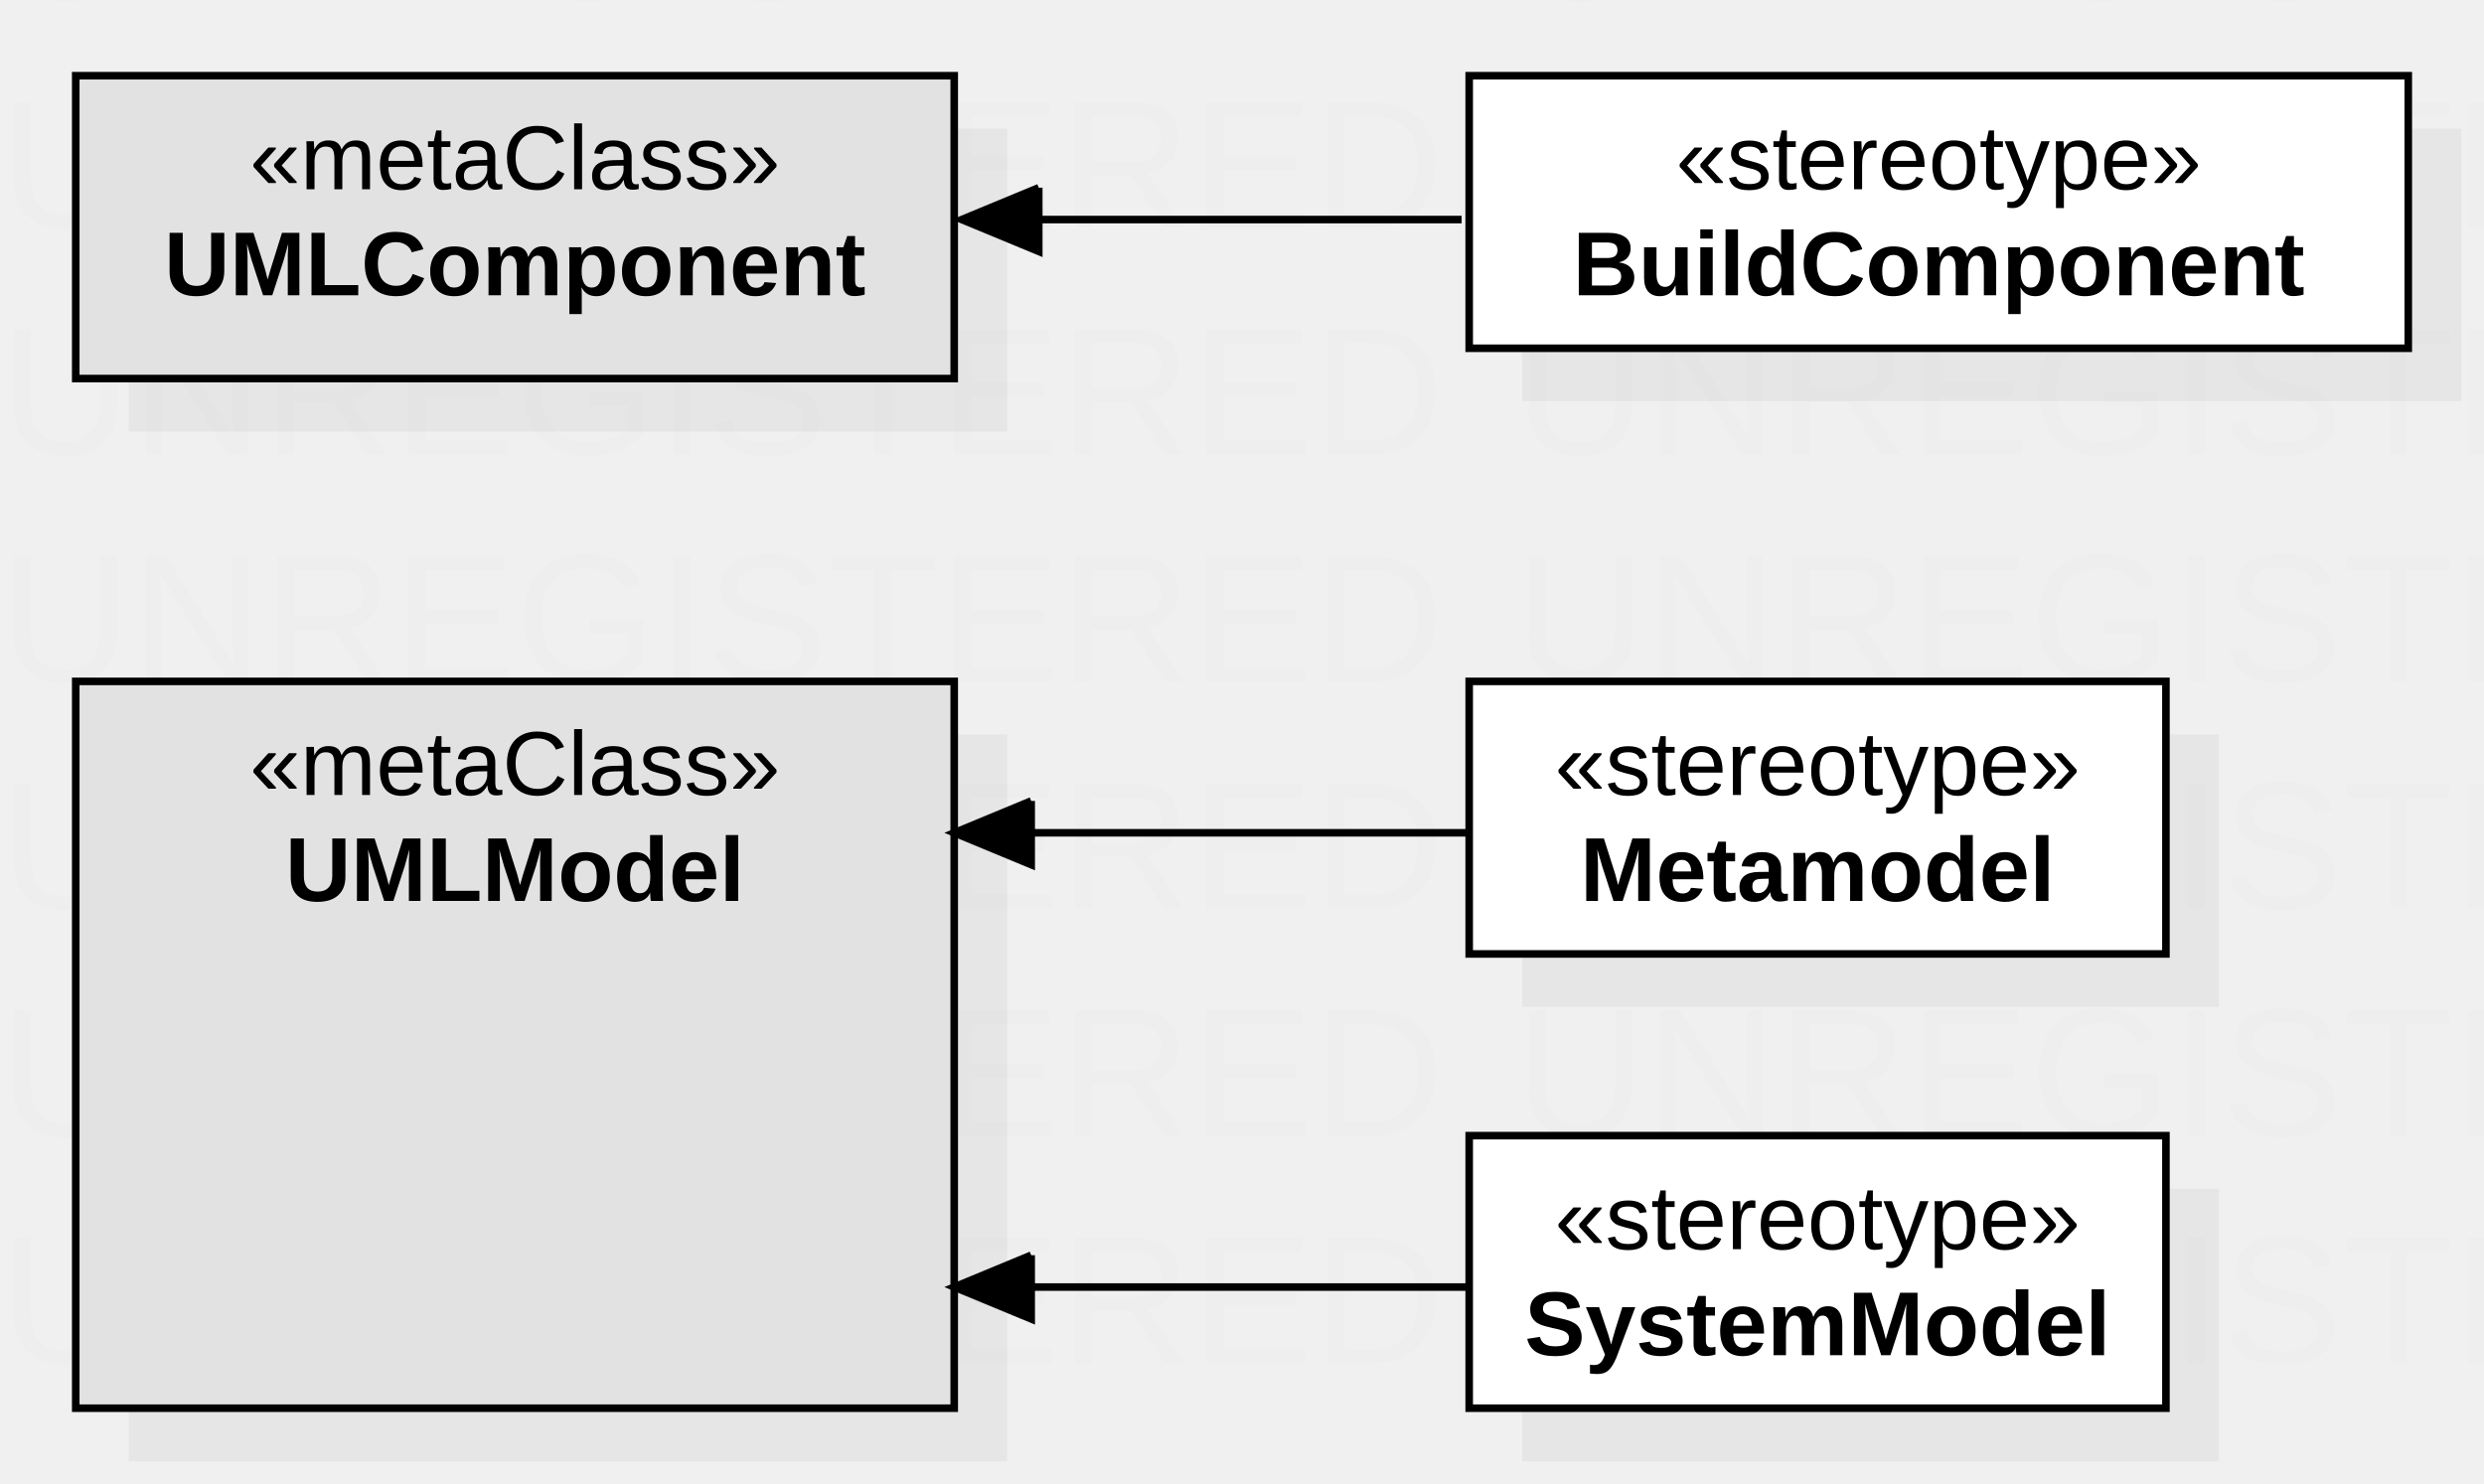
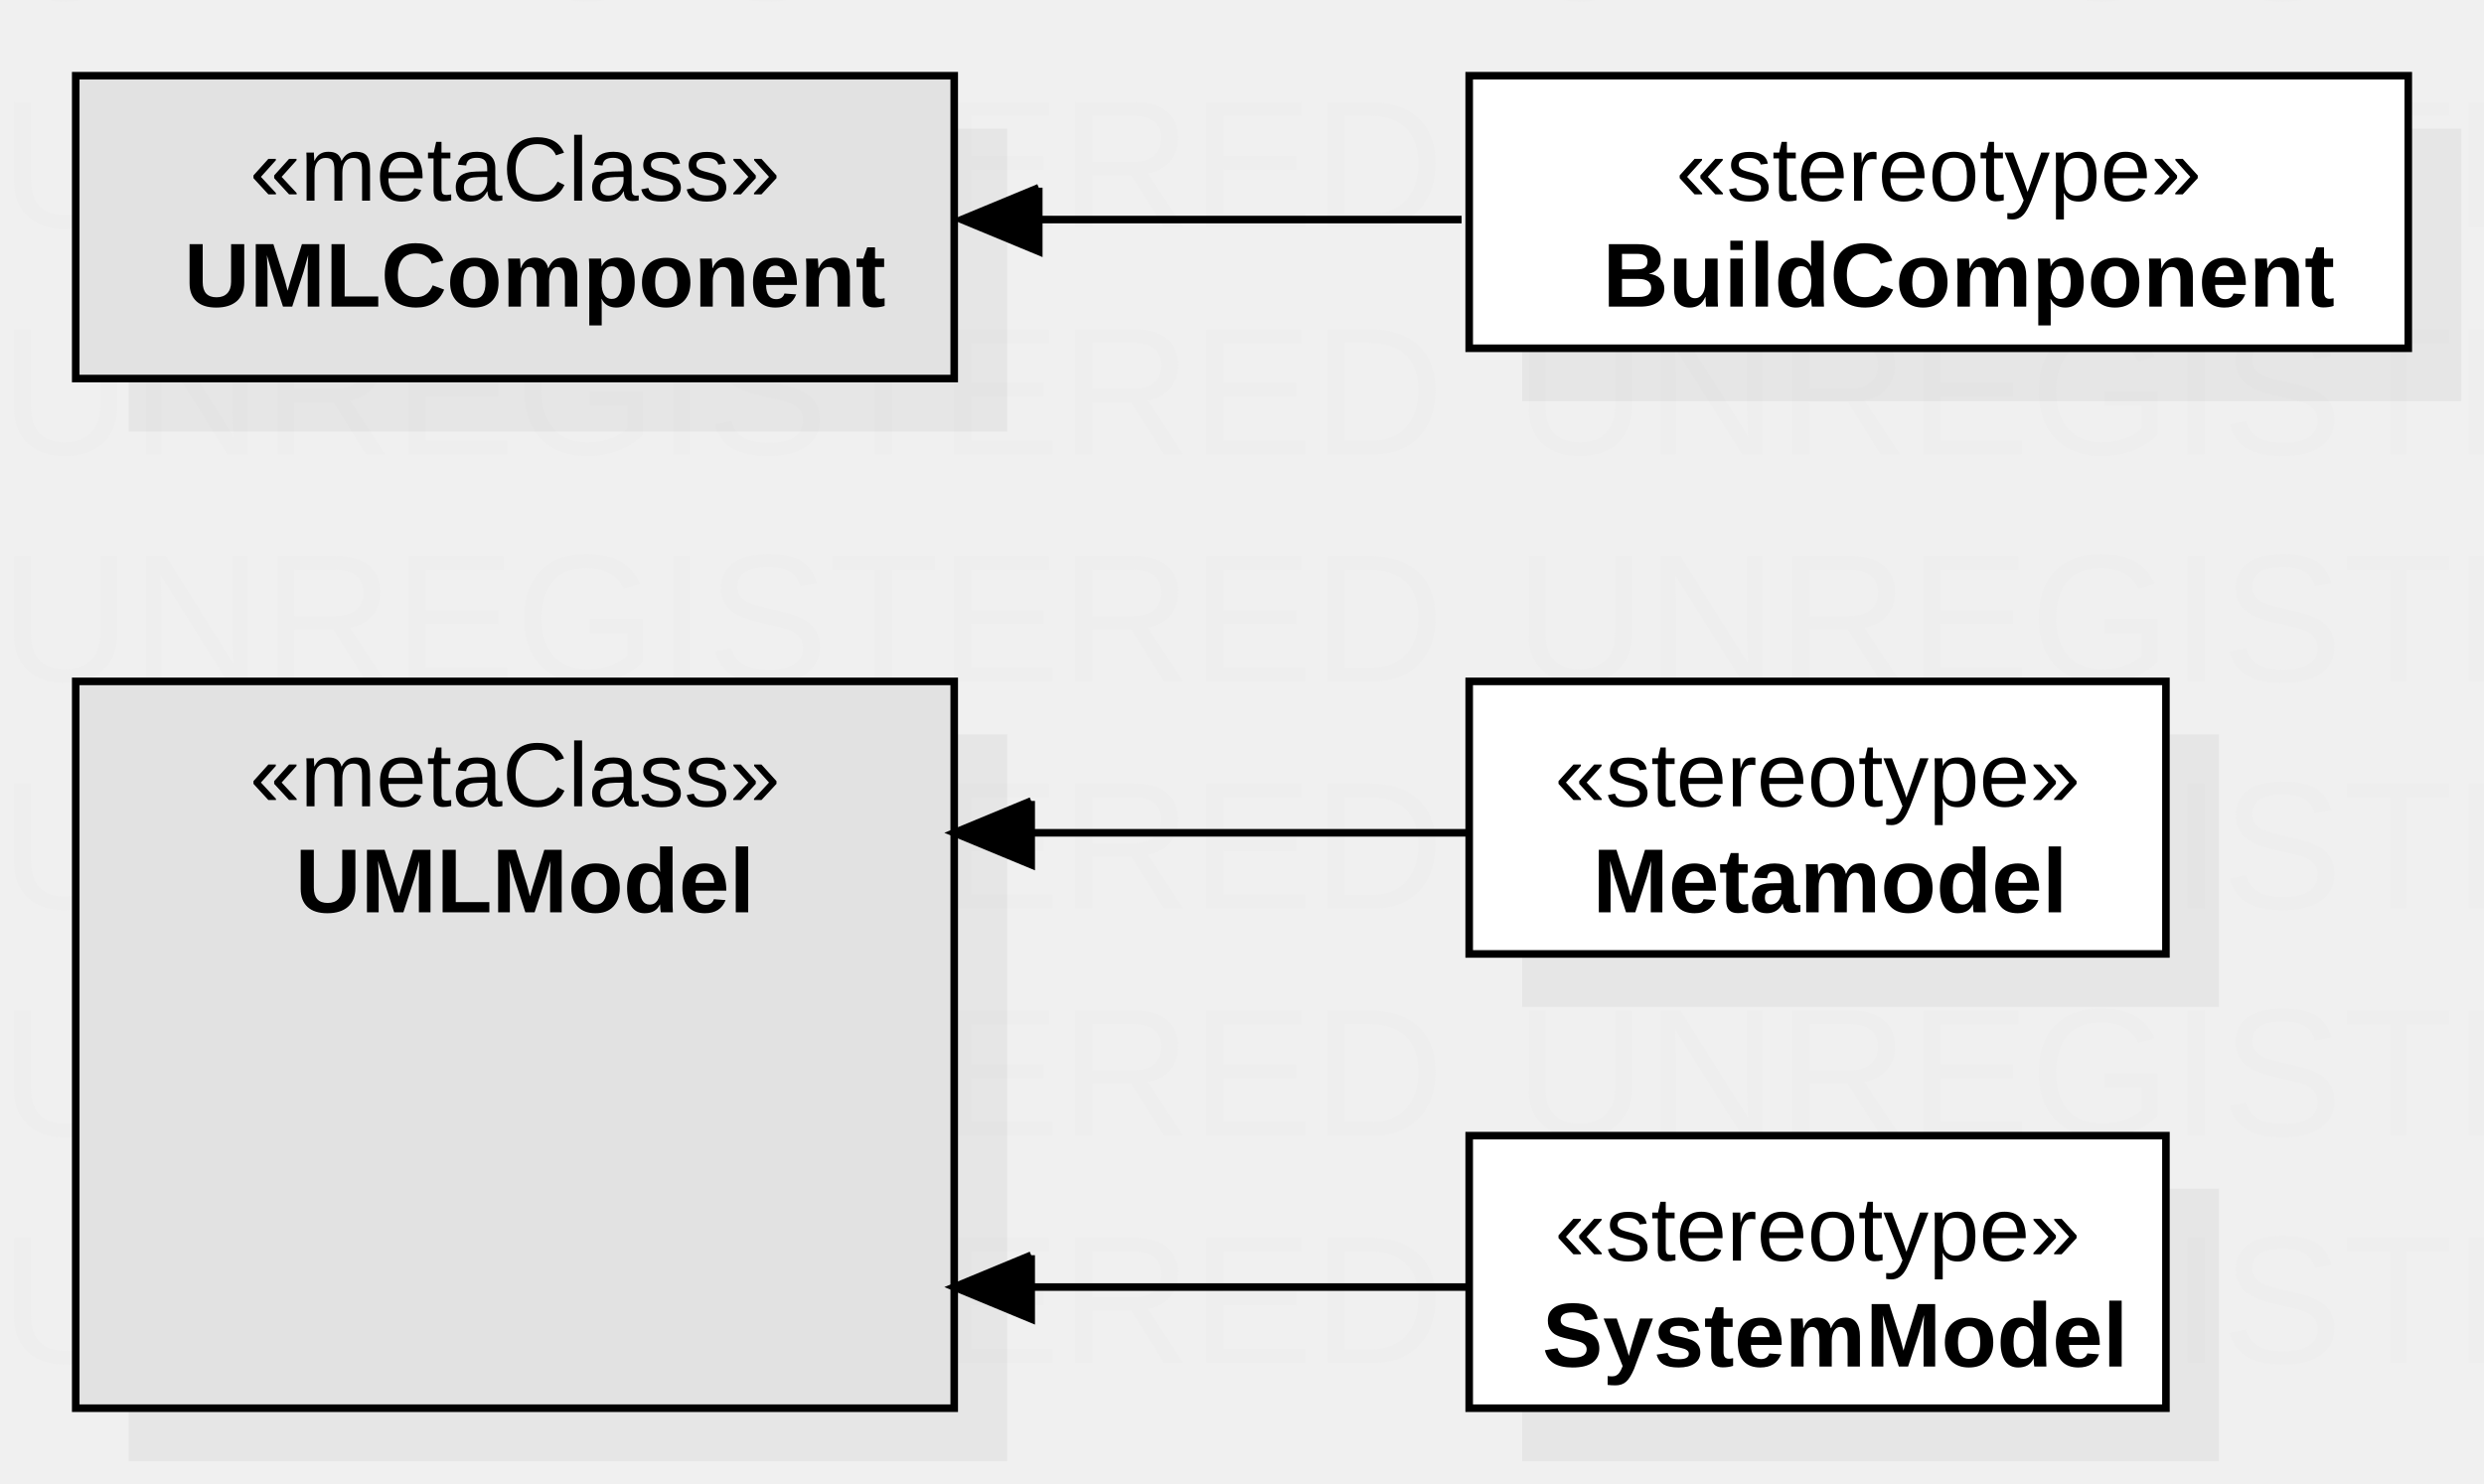
<svg xmlns="http://www.w3.org/2000/svg" version="1.1" width="328" height="196">
  <defs />
  <g>
    <text fill="#eeeeee" stroke="none" font-family="Arial" font-size="24px" font-style="normal" font-weight="normal" text-decoration="none" x="0" y="0">UNREGISTERED</text>
    <text fill="#eeeeee" stroke="none" font-family="Arial" font-size="24px" font-style="normal" font-weight="normal" text-decoration="none" x="0" y="30">UNREGISTERED</text>
    <text fill="#eeeeee" stroke="none" font-family="Arial" font-size="24px" font-style="normal" font-weight="normal" text-decoration="none" x="0" y="60">UNREGISTERED</text>
    <text fill="#eeeeee" stroke="none" font-family="Arial" font-size="24px" font-style="normal" font-weight="normal" text-decoration="none" x="0" y="90">UNREGISTERED</text>
    <text fill="#eeeeee" stroke="none" font-family="Arial" font-size="24px" font-style="normal" font-weight="normal" text-decoration="none" x="0" y="120">UNREGISTERED</text>
    <text fill="#eeeeee" stroke="none" font-family="Arial" font-size="24px" font-style="normal" font-weight="normal" text-decoration="none" x="0" y="150">UNREGISTERED</text>
    <text fill="#eeeeee" stroke="none" font-family="Arial" font-size="24px" font-style="normal" font-weight="normal" text-decoration="none" x="0" y="180">UNREGISTERED</text>
    <text fill="#eeeeee" stroke="none" font-family="Arial" font-size="24px" font-style="normal" font-weight="normal" text-decoration="none" x="200" y="0">UNREGISTERED</text>
    <text fill="#eeeeee" stroke="none" font-family="Arial" font-size="24px" font-style="normal" font-weight="normal" text-decoration="none" x="200" y="30">UNREGISTERED</text>
    <text fill="#eeeeee" stroke="none" font-family="Arial" font-size="24px" font-style="normal" font-weight="normal" text-decoration="none" x="200" y="60">UNREGISTERED</text>
    <text fill="#eeeeee" stroke="none" font-family="Arial" font-size="24px" font-style="normal" font-weight="normal" text-decoration="none" x="200" y="90">UNREGISTERED</text>
    <text fill="#eeeeee" stroke="none" font-family="Arial" font-size="24px" font-style="normal" font-weight="normal" text-decoration="none" x="200" y="120">UNREGISTERED</text>
    <text fill="#eeeeee" stroke="none" font-family="Arial" font-size="24px" font-style="normal" font-weight="normal" text-decoration="none" x="200" y="150">UNREGISTERED</text>
    <text fill="#eeeeee" stroke="none" font-family="Arial" font-size="24px" font-style="normal" font-weight="normal" text-decoration="none" x="200" y="180">UNREGISTERED</text>
    <g transform="translate(-30,-26) scale(1,1)">
      <rect fill="#C0C0C0" stroke="none" x="47" y="123" width="116" height="96" opacity="0.2" />
    </g>
    <g transform="translate(-30,-26) scale(1,1)">
      <rect fill="#e2e2e2" stroke="none" x="40" y="116" width="116" height="96" />
    </g>
    <g transform="translate(-30,-26) scale(1,1)">
      <path fill="none" stroke="#000000" d="M 40 116 L 156 116 L 156 212 L 40 212 L 40 116 Z Z" stroke-miterlimit="10" />
    </g>
    <g transform="translate(-30,-26) scale(1,1)">
      <g>
        <path fill="none" stroke="none" />
-         <text fill="#000000" stroke="none" font-family="Arial" font-size="12px" font-style="normal" font-weight="normal" text-decoration="none" x="62.984" y="131">«metaClass»</text>
+         <text fill="#000000" stroke="none" font-family="Arial" font-size="12px" font-style="normal" font-weight="normal" text-decoration="none" x="62.984" y="132.5">«metaClass»</text>
      </g>
    </g>
    <g transform="translate(-30,-26) scale(1,1)">
      <g>
        <path fill="none" stroke="none" />
-         <text fill="#000000" stroke="none" font-family="Arial" font-size="12px" font-style="normal" font-weight="bold" text-decoration="none" x="67.672" y="145">UMLModel</text>
+         <text fill="#000000" stroke="none" font-family="Arial" font-size="12px" font-style="normal" font-weight="bold" text-decoration="none" x="68.99" y="146.5">UMLModel</text>
      </g>
    </g>
    <g transform="translate(-30,-26) scale(1,1)">
      <rect fill="#C0C0C0" stroke="none" x="231" y="43" width="124" height="36" opacity="0.2" />
    </g>
    <g transform="translate(-30,-26) scale(1,1)">
      <rect fill="#ffffff" stroke="none" x="224" y="36" width="124" height="36" />
    </g>
    <g transform="translate(-30,-26) scale(1,1)">
      <path fill="none" stroke="#000000" d="M 224 36 L 348 36 L 348 72 L 224 72 L 224 36 Z Z" stroke-miterlimit="10" />
    </g>
    <g transform="translate(-30,-26) scale(1,1)">
      <g>
        <path fill="none" stroke="none" />
-         <text fill="#000000" stroke="none" font-family="Arial" font-size="12px" font-style="normal" font-weight="normal" text-decoration="none" x="251.31" y="51">«stereotype»</text>
+         <text fill="#000000" stroke="none" font-family="Arial" font-size="12px" font-style="normal" font-weight="normal" text-decoration="none" x="251.31" y="52.5">«stereotype»</text>
      </g>
    </g>
    <g transform="translate(-30,-26) scale(1,1)">
      <g>
        <path fill="none" stroke="none" />
-         <text fill="#000000" stroke="none" font-family="Arial" font-size="12px" font-style="normal" font-weight="bold" text-decoration="none" x="237.675" y="65">BuildComponent</text>
+         <text fill="#000000" stroke="none" font-family="Arial" font-size="12px" font-style="normal" font-weight="bold" text-decoration="none" x="241.639" y="66.5">BuildComponent</text>
      </g>
    </g>
    <g transform="translate(-30,-26) scale(1,1)">
      <rect fill="#C0C0C0" stroke="none" x="231" y="123" width="92" height="36" opacity="0.2" />
    </g>
    <g transform="translate(-30,-26) scale(1,1)">
      <rect fill="#ffffff" stroke="none" x="224" y="116" width="92" height="36" />
    </g>
    <g transform="translate(-30,-26) scale(1,1)">
      <path fill="none" stroke="#000000" d="M 224 116 L 316 116 L 316 152 L 224 152 L 224 116 Z Z" stroke-miterlimit="10" />
    </g>
    <g transform="translate(-30,-26) scale(1,1)">
      <g>
        <path fill="none" stroke="none" />
-         <text fill="#000000" stroke="none" font-family="Arial" font-size="12px" font-style="normal" font-weight="normal" text-decoration="none" x="235.31" y="131">«stereotype»</text>
+         <text fill="#000000" stroke="none" font-family="Arial" font-size="12px" font-style="normal" font-weight="normal" text-decoration="none" x="235.31" y="132.5">«stereotype»</text>
      </g>
    </g>
    <g transform="translate(-30,-26) scale(1,1)">
      <g>
        <path fill="none" stroke="none" />
-         <text fill="#000000" stroke="none" font-family="Arial" font-size="12px" font-style="normal" font-weight="bold" text-decoration="none" x="238.661" y="145">Metamodel</text>
+         <text fill="#000000" stroke="none" font-family="Arial" font-size="12px" font-style="normal" font-weight="bold" text-decoration="none" x="240.319" y="146.5">Metamodel</text>
      </g>
    </g>
    <g transform="translate(-30,-26) scale(1,1)">
      <rect fill="#C0C0C0" stroke="none" x="231" y="183" width="92" height="36" opacity="0.2" />
    </g>
    <g transform="translate(-30,-26) scale(1,1)">
      <rect fill="#ffffff" stroke="none" x="224" y="176" width="92" height="36" />
    </g>
    <g transform="translate(-30,-26) scale(1,1)">
      <path fill="none" stroke="#000000" d="M 224 176 L 316 176 L 316 212 L 224 212 L 224 176 Z Z" stroke-miterlimit="10" />
    </g>
    <g transform="translate(-30,-26) scale(1,1)">
      <g>
        <path fill="none" stroke="none" />
-         <text fill="#000000" stroke="none" font-family="Arial" font-size="12px" font-style="normal" font-weight="normal" text-decoration="none" x="235.31" y="191">«stereotype»</text>
+         <text fill="#000000" stroke="none" font-family="Arial" font-size="12px" font-style="normal" font-weight="normal" text-decoration="none" x="235.31" y="192.5">«stereotype»</text>
      </g>
    </g>
    <g transform="translate(-30,-26) scale(1,1)">
      <g>
        <path fill="none" stroke="none" />
-         <text fill="#000000" stroke="none" font-family="Arial" font-size="12px" font-style="normal" font-weight="bold" text-decoration="none" x="231.322" y="205">SystemModel</text>
+         <text fill="#000000" stroke="none" font-family="Arial" font-size="12px" font-style="normal" font-weight="bold" text-decoration="none" x="233.654" y="206.5">SystemModel</text>
      </g>
    </g>
    <g transform="translate(-30,-26) scale(1,1)">
      <path fill="none" stroke="#000000" d="M 224 136 L 156 136" stroke-miterlimit="10" />
    </g>
    <g transform="translate(-30,-26) scale(1,1)">
      <path fill="#000000" stroke="none" d="M 166.163 131.79 L 156 136 L 166.163 140.21" />
    </g>
    <g transform="translate(-30,-26) scale(1,1)">
      <path fill="none" stroke="#000000" d="M 166.163 131.79 L 156 136 L 166.163 140.21 L 166.163 131.79" stroke-miterlimit="10" />
    </g>
    <g transform="translate(-30,-26) scale(1,1)">
      <path fill="none" stroke="#000000" d="M 224 196 L 156 196" stroke-miterlimit="10" />
    </g>
    <g transform="translate(-30,-26) scale(1,1)">
      <path fill="#000000" stroke="none" d="M 166.163 191.79 L 156 196 L 166.163 200.21" />
    </g>
    <g transform="translate(-30,-26) scale(1,1)">
      <path fill="none" stroke="#000000" d="M 166.163 191.79 L 156 196 L 166.163 200.21 L 166.163 191.79" stroke-miterlimit="10" />
    </g>
    <g transform="translate(-30,-26) scale(1,1)">
      <rect fill="#C0C0C0" stroke="none" x="47" y="43" width="116" height="40" opacity="0.2" />
    </g>
    <g transform="translate(-30,-26) scale(1,1)">
      <rect fill="#e2e2e2" stroke="none" x="40" y="36" width="116" height="40" />
    </g>
    <g transform="translate(-30,-26) scale(1,1)">
      <path fill="none" stroke="#000000" d="M 40 36 L 156 36 L 156 76 L 40 76 L 40 36 Z Z" stroke-miterlimit="10" />
    </g>
    <g transform="translate(-30,-26) scale(1,1)">
      <g>
        <path fill="none" stroke="none" />
-         <text fill="#000000" stroke="none" font-family="Arial" font-size="12px" font-style="normal" font-weight="normal" text-decoration="none" x="62.984" y="51">«metaClass»</text>
+         <text fill="#000000" stroke="none" font-family="Arial" font-size="12px" font-style="normal" font-weight="normal" text-decoration="none" x="62.984" y="52.5">«metaClass»</text>
      </g>
    </g>
    <g transform="translate(-30,-26) scale(1,1)">
      <g>
        <path fill="none" stroke="none" />
-         <text fill="#000000" stroke="none" font-family="Arial" font-size="12px" font-style="normal" font-weight="bold" text-decoration="none" x="51.676" y="65">UMLComponent</text>
+         <text fill="#000000" stroke="none" font-family="Arial" font-size="12px" font-style="normal" font-weight="bold" text-decoration="none" x="54.312" y="66.5">UMLComponent</text>
      </g>
    </g>
    <g transform="translate(-30,-26) scale(1,1)">
      <path fill="none" stroke="#000000" d="M 223 55 L 157 55" stroke-miterlimit="10" />
    </g>
    <g transform="translate(-30,-26) scale(1,1)">
      <path fill="#000000" stroke="none" d="M 167.163 50.79 L 157 55 L 167.163 59.21" />
    </g>
    <g transform="translate(-30,-26) scale(1,1)">
      <path fill="none" stroke="#000000" d="M 167.163 50.79 L 157 55 L 167.163 59.21 L 167.163 50.79" stroke-miterlimit="10" />
    </g>
  </g>
</svg>
